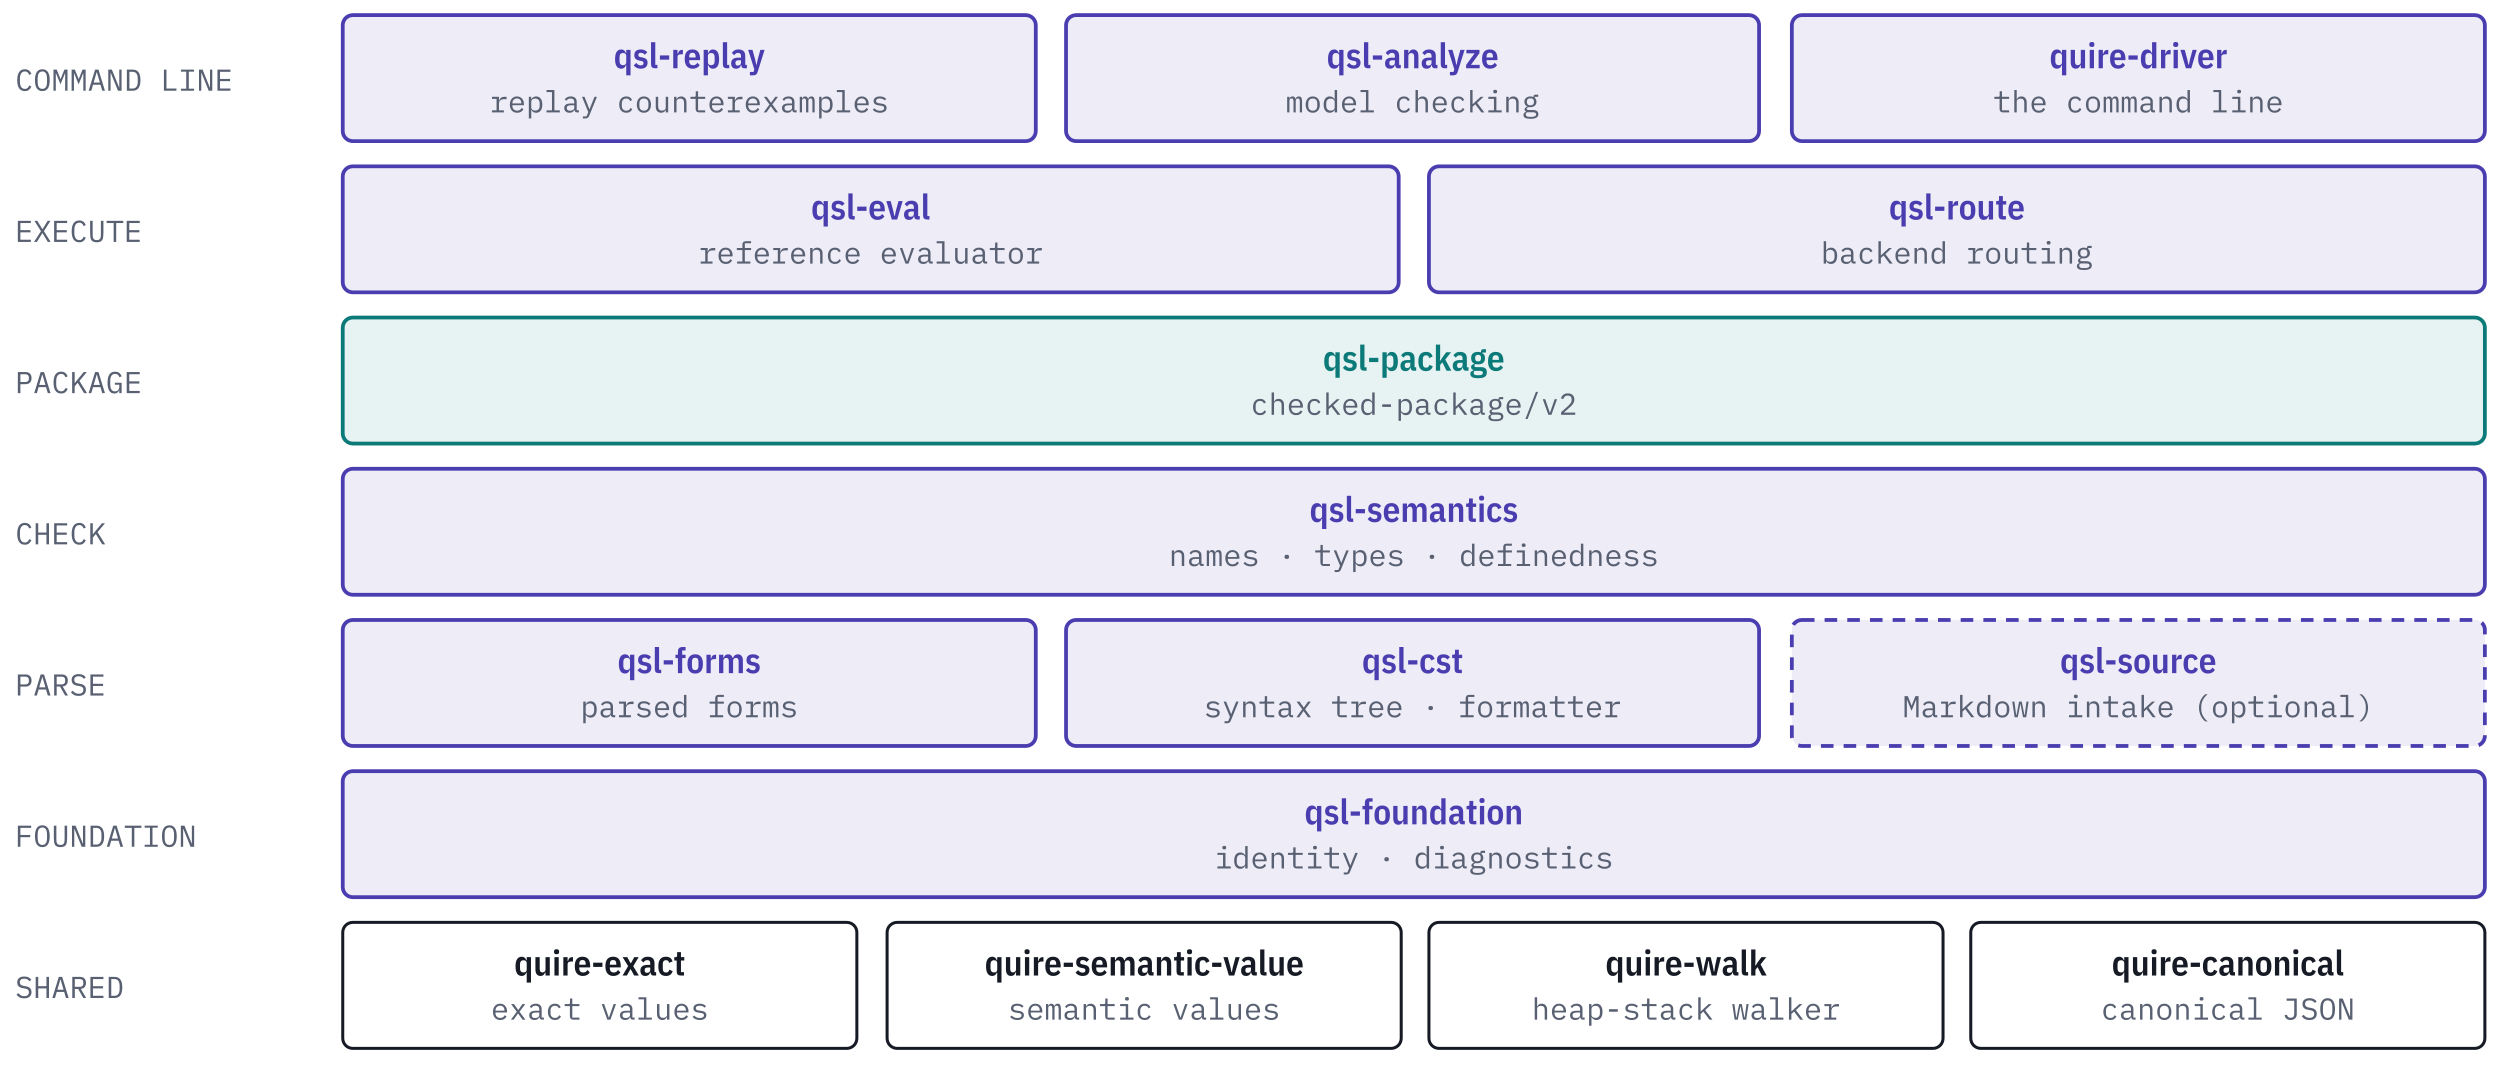
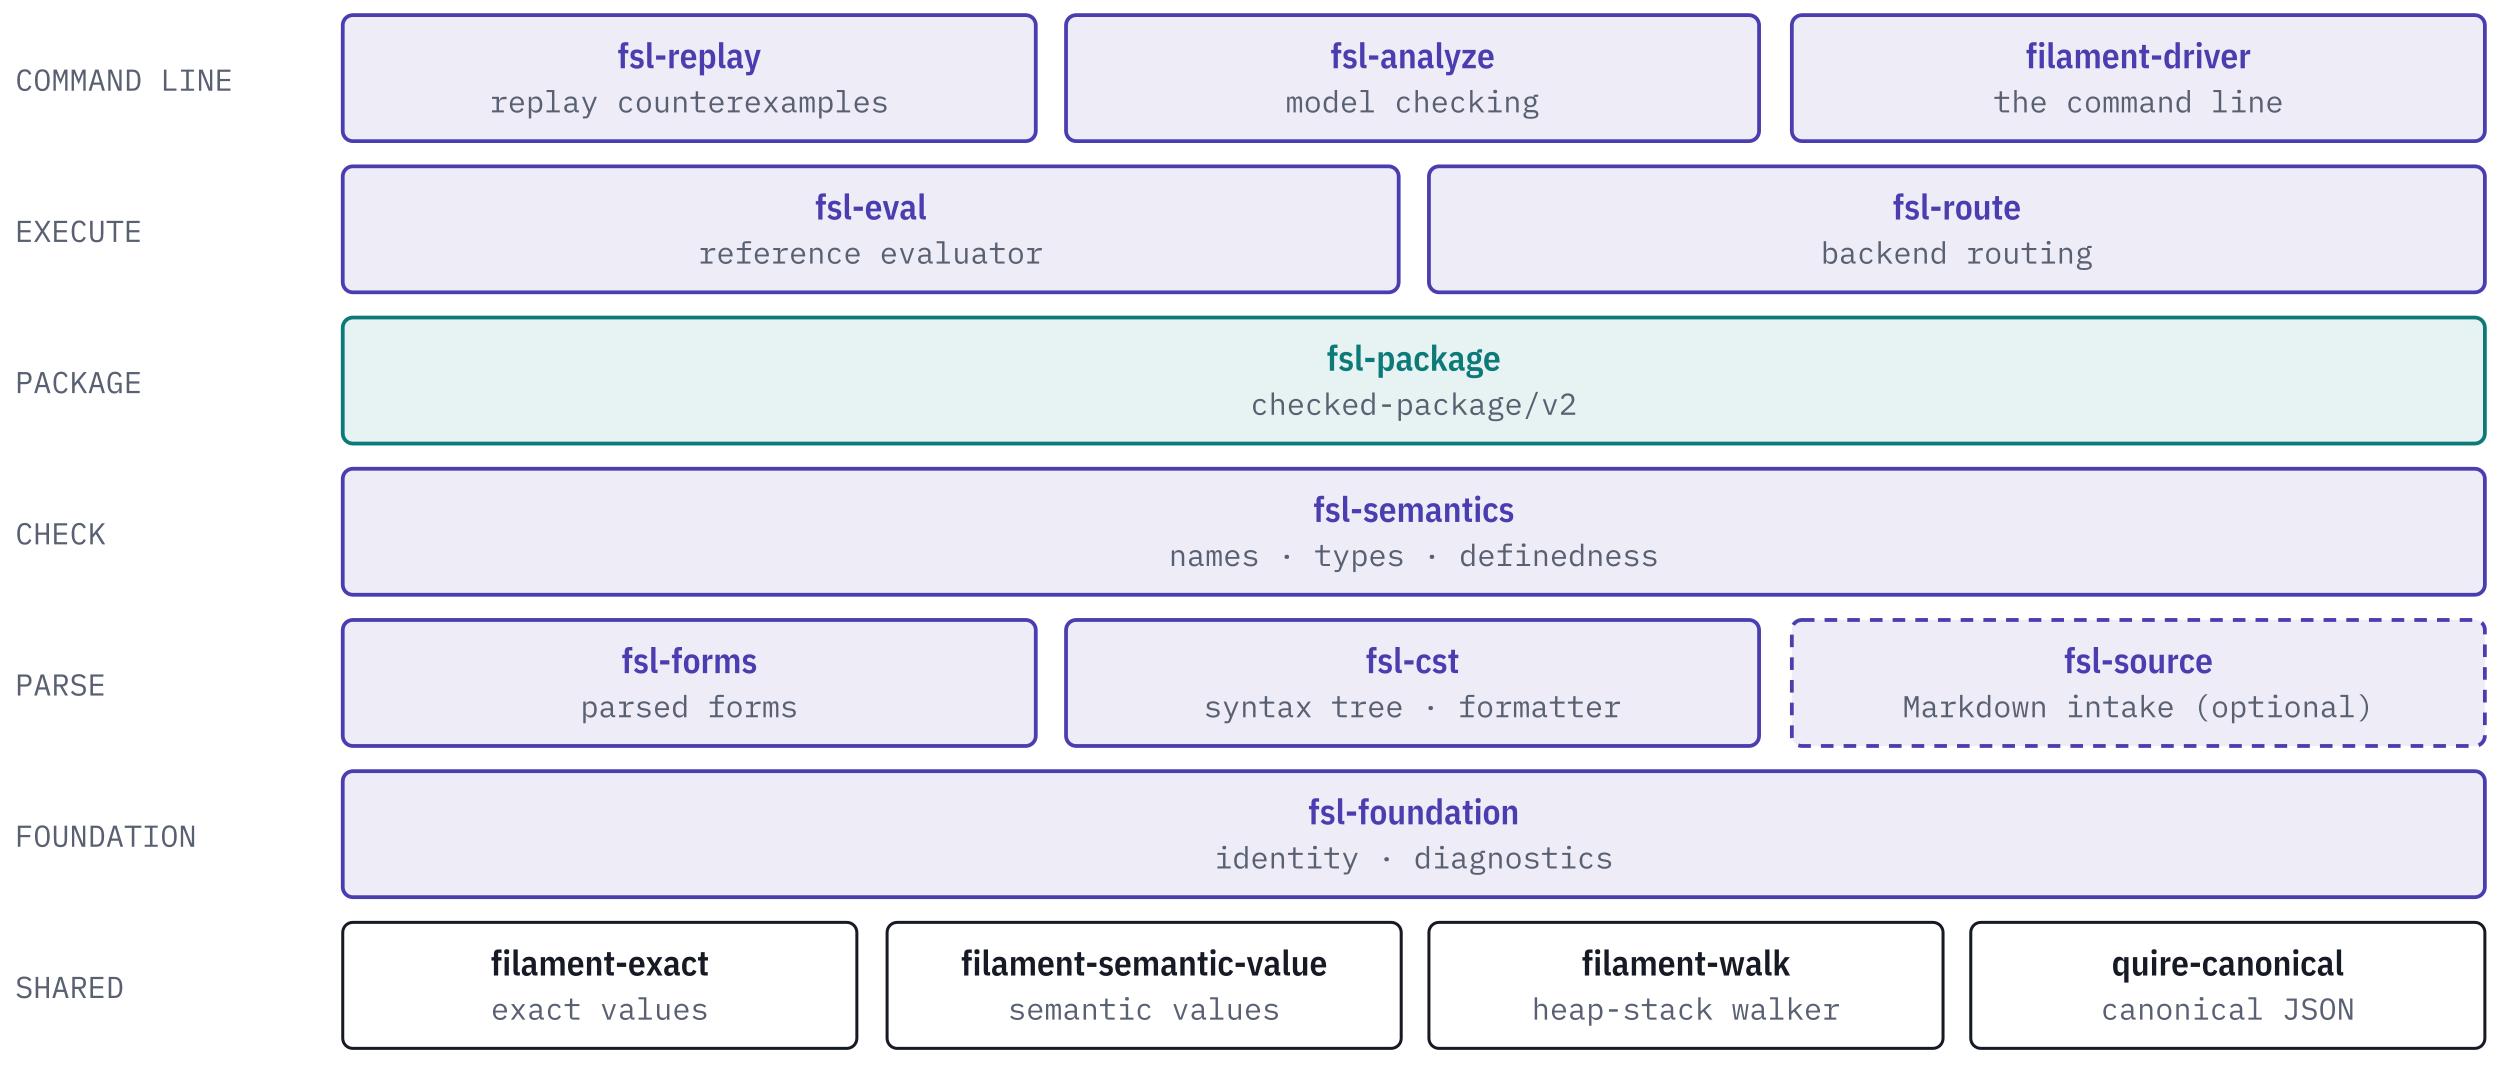
- <svg xmlns="http://www.w3.org/2000/svg" width="992" height="432" viewBox="-6 -6 992 432" role="img" aria-label="The QSL workspace in layers, bottom to top: the shared no_std libraries quire-exact, quire-semantic-value, quire-walk and quire-canonical; qsl-foundation; qsl-cst; qsl-forms; qsl-semantics; qsl-package; then qsl-eval and qsl-route; and at the top qsl-replay, qsl-analyze and the quire-driver command line.">
+ <svg xmlns="http://www.w3.org/2000/svg" width="992" height="432" viewBox="-6 -6 992 432" role="img" aria-label="The FSL workspace in layers, bottom to top: the shared no_std libraries filament-exact, filament-semantic-value, filament-walk and quire-canonical; fsl-foundation; fsl-cst; fsl-forms; fsl-semantics; fsl-package; then fsl-eval and fsl-route; and at the top fsl-replay, fsl-analyze and the filament-driver command line.">
  <defs>
    <path id="mono_A" d="M481 0 422 199H177L118 0H31L245 698H356L570 0ZM304 609H295L197 272H402Z" />
    <path id="mono_C" d="M323 -12Q195 -12 132 81Q70 174 70 349Q70 524 132 617Q195 710 323 710Q371 710 406 697Q441 684 466 662Q491 640 508 612Q525 585 538 557L466 524Q457 547 445 568Q433 588 416 604Q400 619 378 628Q355 637 323 637Q240 637 200 574Q159 511 159 406V292Q159 187 200 124Q240 61 323 61Q355 61 378 70Q400 79 416 94Q433 110 445 130Q457 151 466 174L538 141Q525 112 508 85Q491 58 466 36Q441 14 406 1Q371 -12 323 -12Z" />
    <path id="mono_D" d="M95 698H290Q418 698 481 610Q544 522 544 349Q544 176 481 88Q418 0 290 0H95ZM286 73Q370 73 412 131Q455 189 455 295V403Q455 509 412 567Q370 625 286 625H179V73Z" />
    <path id="mono_E" d="M90 0V698H520V625H174V390H508V317H174V73H520V0Z" />
    <path id="mono_F" d="M90 0V698H530V625H174V390H500V317H174V0Z" />
    <path id="mono_G" d="M444 93H439Q430 73 418 54Q406 35 388 20Q369 6 343 -3Q317 -12 281 -12Q167 -12 112 80Q56 172 56 344Q56 524 117 617Q178 710 305 710Q354 710 390 697Q426 684 452 662Q477 640 494 612Q511 585 522 557L450 524Q441 547 430 568Q418 588 402 604Q385 619 362 628Q339 637 308 637Q224 637 184 574Q145 511 145 406V298Q145 245 153 202Q161 158 180 126Q198 94 228 76Q257 59 300 59Q368 59 406 100Q444 141 444 206V278H297V345H522V0H444Z" />
    <path id="mono_H" d="M436 317H164V0H80V698H164V390H436V698H520V0H436Z" />
    <path id="mono_I" d="M84 0V67H258V631H84V698H516V631H342V67H516V0Z" />
    <path id="mono_J" d="M480 698V181Q480 137 465 101Q450 65 422 40Q395 15 357 2Q319 -12 274 -12Q194 -12 142 30Q90 71 74 146L154 163Q159 142 168 124Q176 105 190 92Q205 78 226 70Q247 62 276 62Q333 62 364 94Q396 127 396 196V625H144V698Z" />
    <path id="mono_K" d="M269 342 169 224V0H85V698H169V334H172L264 450L470 698H571L326 404L578 0H480Z" />
    <path id="mono_L" d="M120 0V698H204V73H535V0Z" />
    <path id="mono_M" d="M455 350V571H447L300 212L153 571H145V350V0H68V698H176L299 390H305L428 698H532V0H455Z" />
    <path id="mono_N" d="M163 588H156V0H80V698H199L437 110H444V698H520V0H401Z" />
    <path id="mono_O" d="M300 -12Q236 -12 190 12Q144 37 114 83Q84 129 70 196Q56 263 56 349Q56 434 70 502Q84 569 114 615Q144 661 190 686Q236 710 300 710Q364 710 410 686Q456 661 486 615Q516 569 530 502Q544 434 544 349Q544 263 530 196Q516 129 486 83Q456 37 410 12Q364 -12 300 -12ZM300 61Q342 61 371 78Q400 94 419 124Q438 154 446 196Q455 239 455 292V406Q455 458 446 501Q438 544 419 574Q400 604 371 620Q342 637 300 637Q258 637 229 620Q200 604 181 574Q162 544 154 501Q145 458 145 406V292Q145 239 154 196Q162 154 181 124Q200 94 229 78Q258 61 300 61Z" />
    <path id="mono_P" d="M90 0V698H344Q441 698 492 645Q543 592 543 497Q543 402 492 349Q441 296 344 296H174V0ZM174 369H342Q395 369 424 396Q454 422 454 471V523Q454 572 424 598Q395 625 342 625H174Z" />
    <path id="mono_R" d="M174 0H90V698H344Q441 698 492 645Q543 592 543 497Q543 412 499 361Q455 310 371 302L549 0H455L285 298H174ZM342 369Q395 369 424 396Q454 422 454 471V523Q454 572 424 598Q395 625 342 625H174V369Z" />
    <path id="mono_S" d="M298 -12Q204 -12 144 22Q84 57 45 111L106 161Q147 110 192 85Q238 60 301 60Q377 60 417 95Q457 130 457 193Q457 244 428 272Q399 301 327 313L249 326Q198 335 164 353Q129 371 108 396Q87 422 78 452Q69 483 69 516Q69 612 132 661Q195 710 302 710Q386 710 444 682Q501 654 536 603L477 552Q448 590 407 614Q366 638 301 638Q230 638 192 608Q154 578 154 518Q154 471 182 442Q211 412 285 399L360 386Q411 377 446 359Q481 341 502 316Q524 291 533 260Q542 229 542 195Q542 98 478 43Q415 -12 298 -12Z" />
    <path id="mono_T" d="M342 625V0H258V625H25V698H575V625Z" />
    <path id="mono_U" d="M164 698V279Q164 228 167 188Q170 148 183 120Q196 91 224 76Q251 61 300 61Q349 61 376 76Q404 91 417 120Q430 148 433 188Q436 228 436 279V698H520V299Q520 221 512 163Q505 105 482 66Q458 27 414 8Q371 -12 300 -12Q229 -12 186 8Q142 27 118 66Q95 105 88 163Q80 221 80 299V698Z" />
    <path id="mono_X" d="M575 0H480L397 139L305 291H301L206 139L118 0H26L254 356L39 698H134L215 563L302 422H306L392 563L476 698H568L352 357Z" />
    <path id="mono_a" d="M495 0Q448 0 428 24Q408 48 403 84H398Q381 39 344 14Q306 -12 243 -12Q162 -12 114 30Q66 72 66 145Q66 217 118 256Q171 295 288 295H398V346Q398 403 366 432Q334 460 275 460Q223 460 190 440Q157 419 137 384L83 424Q93 444 110 463Q127 482 152 496Q177 511 209 520Q241 528 280 528Q371 528 424 482Q478 436 478 354V70H550V0ZM257 55Q288 55 314 62Q339 70 358 82Q377 95 388 112Q398 130 398 150V235H288Q216 235 183 215Q150 195 150 157V136Q150 96 178 76Q207 55 257 55Z" />
    <path id="mono_b" d="M95 740H175V432H179Q229 528 338 528Q433 528 486 457Q540 386 540 258Q540 130 486 59Q433 -12 338 -12Q229 -12 179 84H175V0H95ZM307 59Q377 59 416 102Q454 144 454 214V302Q454 372 416 414Q377 457 307 457Q280 457 256 450Q232 443 214 430Q196 416 186 396Q175 377 175 351V165Q175 139 186 120Q196 100 214 86Q232 73 256 66Q280 59 307 59Z" />
    <path id="mono_c" d="M318 -12Q262 -12 218 8Q175 27 145 62Q115 97 100 147Q84 197 84 258Q84 319 100 369Q116 419 146 454Q176 490 219 509Q262 528 317 528Q392 528 439 495Q486 462 508 409L444 375Q430 415 398 437Q365 459 317 459Q282 459 254 448Q227 436 208 415Q189 394 180 365Q170 336 170 302V214Q170 180 180 151Q189 122 208 101Q227 80 255 68Q283 57 319 57Q371 57 405 81Q439 105 459 147L516 108Q493 56 444 22Q396 -12 318 -12Z" />
    <path id="mono_d" d="M425 84H421Q371 -12 262 -12Q167 -12 114 59Q60 130 60 258Q60 386 114 457Q167 528 262 528Q371 528 421 432H425V740H505V0H425ZM293 59Q320 59 344 66Q368 73 386 86Q404 100 414 120Q425 139 425 165V351Q425 377 414 396Q404 416 386 430Q368 443 344 450Q320 457 293 457Q223 457 184 414Q146 372 146 302V214Q146 144 184 102Q223 59 293 59Z" />
    <path id="mono_e" d="M309 -12Q253 -12 208 7Q164 26 132 62Q101 97 84 146Q67 196 67 257Q67 319 84 369Q102 419 133 454Q164 490 208 509Q251 528 304 528Q356 528 398 509Q441 490 471 456Q501 423 517 377Q533 331 533 276V238H151V214Q151 180 162 151Q173 122 194 101Q214 80 244 68Q273 57 309 57Q361 57 399 81Q437 105 457 147L516 107Q493 55 440 22Q386 -12 309 -12ZM304 462Q271 462 243 450Q215 438 194 417Q174 396 162 368Q151 339 151 305V298H447V309Q447 343 436 371Q426 399 408 420Q389 440 362 451Q336 462 304 462Z" />
    <path id="mono_f" d="M83 68H257V448H73V516H257V622Q257 674 284 707Q312 740 371 740H544V672H337V516H544V448H337V68H521V0H83Z" />
    <path id="mono_g" d="M561 -59Q561 -137 496 -174Q431 -212 301 -212Q176 -212 122 -179Q67 -146 67 -84Q67 -42 89 -19Q111 4 151 15V27Q129 38 117 55Q105 72 105 98Q105 138 132 158Q158 178 198 188V192Q150 213 124 254Q97 295 97 350Q97 389 111 422Q125 455 152 478Q178 502 215 515Q252 528 297 528Q355 528 399 507V516Q399 546 413 566Q427 586 461 586H556V516H440V481Q468 457 483 424Q498 391 498 350Q498 311 484 278Q469 245 443 222Q417 198 380 185Q342 172 297 172Q284 172 272 173Q260 174 248 176Q236 174 223 170Q210 165 199 158Q188 150 181 140Q174 130 174 117Q174 94 197 86Q220 79 257 79H371Q471 79 516 42Q561 4 561 -59ZM486 -63Q486 -32 461 -14Q436 5 374 5H195Q143 -16 143 -65Q143 -99 170 -124Q197 -148 260 -148H338Q408 -148 447 -126Q486 -105 486 -63ZM297 234Q357 234 386 262Q414 290 414 336V365Q414 411 386 438Q357 466 297 466Q237 466 209 438Q181 411 181 365V336Q181 290 209 262Q237 234 297 234Z" />
    <path id="mono_h" d="M98 740H178V432H182Q190 451 202 468Q214 486 232 499Q249 512 273 520Q297 528 329 528Q410 528 459 476Q508 425 508 331V0H428V317Q428 388 397 422Q366 457 306 457Q282 457 259 451Q236 445 218 433Q200 421 189 402Q178 383 178 358V0H98Z" />
    <path id="mono_hyphen" d="M155 262V346H445V262Z" />
    <path id="mono_i" d="M332 630Q297 630 283 644Q269 659 269 681V697Q269 719 283 734Q297 748 332 748Q367 748 381 734Q395 719 395 697V681Q395 659 381 644Q367 630 332 630ZM106 68H292V448H106V516H372V68H546V0H106Z" />
    <path id="mono_k" d="M105 740H185V273H189L279 358L451 516H549L335 314L574 0H475L274 268L185 187V0H105Z" />
    <path id="mono_l" d="M80 68H260V672H80V740H340V68H520V0H80Z" />
    <path id="mono_m" d="M54 0V516H128V456H132Q144 486 166 507Q188 528 231 528Q276 528 298 506Q320 483 325 447H328Q342 482 368 505Q394 528 440 528Q503 528 524 484Q546 440 546 358V0H472V345Q472 411 458 436Q445 462 409 462Q377 462 357 442Q337 421 337 379V0H263V345Q263 411 250 436Q236 462 201 462Q169 462 148 442Q128 421 128 379V0Z" />
    <path id="mono_n" d="M98 0V516H178V432H182Q190 451 202 468Q214 486 232 499Q249 512 273 520Q297 528 329 528Q410 528 459 476Q508 425 508 331V0H428V317Q428 388 397 422Q366 457 306 457Q282 457 259 451Q236 445 218 433Q200 421 189 402Q178 383 178 358V0Z" />
    <path id="mono_o" d="M300 -12Q246 -12 202 7Q159 26 128 62Q98 97 82 146Q66 196 66 258Q66 319 82 369Q98 419 128 454Q159 490 202 509Q246 528 300 528Q354 528 398 509Q441 490 472 454Q502 419 518 369Q534 319 534 258Q534 196 518 146Q502 97 472 62Q441 26 398 7Q354 -12 300 -12ZM300 57Q367 57 408 97Q449 137 449 221V295Q449 379 408 419Q367 459 300 459Q233 459 192 419Q151 379 151 295V221Q151 137 192 97Q233 57 300 57Z" />
    <path id="mono_p" d="M95 516H175V432H179Q229 528 338 528Q433 528 486 457Q540 386 540 258Q540 130 486 59Q433 -12 338 -12Q229 -12 179 84H175V-200H95ZM307 59Q377 59 416 102Q454 144 454 214V302Q454 372 416 414Q377 457 307 457Q280 457 256 450Q232 443 214 430Q196 416 186 396Q175 377 175 351V165Q175 139 186 120Q196 100 214 86Q232 73 256 66Q280 59 307 59Z" />
    <path id="mono_parenleft" d="M205 311Q205 384 222 452Q238 519 266 577Q295 635 333 682Q371 728 413 760H494Q450 727 412 684Q373 640 344 588Q314 537 297 478Q280 418 280 354V268Q280 204 297 144Q314 85 344 34Q373 -18 412 -62Q450 -105 494 -138H413Q371 -107 333 -60Q295 -13 266 45Q238 103 222 170Q205 238 205 311Z" />
    <path id="mono_parenright" d="M395 311Q395 238 378 170Q362 103 334 45Q305 -13 267 -60Q229 -107 187 -138H106Q149 -105 188 -62Q227 -18 256 34Q286 85 303 144Q320 204 320 268V354Q320 418 303 478Q286 537 256 588Q227 640 188 684Q149 727 106 760H187Q229 728 267 682Q305 635 334 577Q362 519 378 452Q395 384 395 311Z" />
    <path id="mono_periodcentered" d="M300 235Q259 235 242 252Q226 269 226 295V313Q226 339 242 356Q259 373 300 373Q341 373 358 356Q374 339 374 313V295Q374 269 358 252Q341 235 300 235Z" />
    <path id="mono_r" d="M77 68H228V448H77V516H308V386H313Q329 447 374 482Q418 516 487 516H559V436H462Q393 436 350 396Q308 356 308 291V68H469V0H77Z" />
    <path id="mono_s" d="M306 -12Q225 -12 166 16Q108 43 67 89L121 136Q158 97 202 76Q246 55 308 55Q368 55 406 76Q445 98 445 144Q445 164 438 178Q430 191 417 199Q404 207 388 212Q372 216 354 219L273 231Q246 235 214 242Q183 249 157 264Q131 280 114 306Q96 332 96 374Q96 413 112 442Q127 470 155 490Q183 509 221 518Q259 528 304 528Q374 528 426 506Q477 484 514 445L462 396Q453 407 440 418Q426 430 406 440Q387 449 361 455Q335 461 301 461Q240 461 208 440Q175 419 175 379Q175 359 182 346Q190 332 203 324Q216 316 232 312Q249 307 266 304L347 292Q375 288 406 281Q437 274 463 258Q489 243 506 217Q524 191 524 149Q524 72 464 30Q405 -12 306 -12Z" />
    <path id="mono_slash" d="M90 -138 438 760H510L162 -138Z" />
    <path id="mono_t" d="M325 0Q266 0 238 33Q211 66 211 118V448H39V516H167Q193 516 204 526Q214 537 214 563V698H291V516H526V448H291V68H526V0Z" />
    <path id="mono_two" d="M537 0H71V86L304 296Q355 342 388 390Q421 439 421 493V505Q421 568 388 602Q355 637 290 637Q226 637 192 604Q157 572 140 518L65 546Q75 577 92 606Q110 636 137 659Q164 682 202 696Q241 710 292 710Q344 710 384 695Q425 680 452 653Q480 626 494 589Q509 552 509 508Q509 468 498 433Q486 398 466 366Q445 334 416 304Q388 273 353 243L158 73H537Z" />
    <path id="mono_u" d="M422 84H418Q410 65 398 48Q386 30 368 17Q351 4 327 -4Q303 -12 271 -12Q190 -12 141 40Q92 91 92 185V516H172V199Q172 128 203 94Q234 59 294 59Q318 59 341 65Q364 71 382 83Q400 95 411 114Q422 132 422 158V516H502V0H422Z" />
    <path id="mono_v" d="M249 0 64 516H145L219 300L299 67H303L383 300L457 516H536L351 0Z" />
    <path id="mono_w" d="M30 516H101L160 70H169L257 516H345L433 70H442L501 516H570L491 0H387L305 432H297L213 0H109Z" />
    <path id="mono_x" d="M61 0 253 262 66 516H162L240 407L302 321H306L366 407L443 516H535L346 263L540 0H444L357 121L298 203H294L237 121L153 0Z" />
    <path id="mono_y" d="M467 516H547L291 -113Q282 -135 271 -152Q260 -168 245 -178Q230 -189 209 -194Q188 -200 159 -200H83V-132H203L261 10L53 516H135L222 300L299 104H303L380 300Z" />
    <path id="title_a" d="M406 0Q325 0 321 89H309Q299 41 264 14Q229 -12 177 -12Q105 -12 69 28Q33 68 33 140Q33 222 84 262Q135 302 231 302H312V347Q312 393 292 415Q273 437 228 437Q191 437 166 420Q141 402 122 370L51 434Q80 479 124 506Q169 534 238 534Q433 534 433 350V97H479V0ZM223 77Q260 77 286 98Q312 120 312 158V227H239Q155 227 155 162V140Q155 107 173 92Q191 77 223 77Z" />
    <path id="title_c" d="M251 -12Q145 -12 90 54Q34 120 34 261Q34 402 90 468Q145 534 251 534Q328 534 374 499Q419 464 439 403L340 359Q332 397 312 416Q291 436 251 436Q161 436 161 328V194Q161 86 251 86Q293 86 315 106Q337 126 348 168L442 123Q396 -12 251 -12Z" />
    <path id="title_d" d="M357 86H343Q332 42 298 15Q265 -12 220 -12Q128 -12 84 58Q40 127 40 261Q40 395 84 464Q128 534 220 534Q265 534 298 507Q332 480 343 436H357V740H478V0H357ZM266 88Q307 88 332 108Q357 129 357 166V356Q357 393 332 414Q307 434 266 434Q219 434 193 405Q167 376 167 323V199Q167 146 193 117Q219 88 266 88Z" />
    <path id="title_e" d="M263 -12Q212 -12 170 4Q127 21 97 54Q67 88 50 140Q34 191 34 261Q34 402 90 468Q147 534 252 534Q357 534 414 468Q470 402 470 261V232H161V198Q161 146 190 116Q219 86 270 86Q313 86 342 104Q372 123 393 158L459 89Q430 43 381 16Q332 -12 263 -12ZM252 441Q161 441 161 333V307H343V333Q343 441 252 441Z" />
    <path id="title_f" d="M91 425H22V522H91V603Q91 674 122 707Q154 740 220 740H308V643H212V522H308V425H212V0H91Z" />
    <path id="title_g" d="M493 -46Q493 -87 480 -118Q468 -149 439 -170Q410 -191 362 -202Q314 -212 244 -212Q182 -212 140 -204Q98 -195 72 -179Q46 -163 35 -140Q24 -117 24 -88Q24 -48 46 -25Q68 -2 109 4V23Q77 31 62 53Q46 75 46 107Q46 139 68 160Q90 182 132 190V203Q47 245 47 357Q47 442 95 488Q143 534 244 534Q289 534 326 520V539Q326 610 394 610H467V516H366V496Q403 478 422 442Q441 407 441 357Q441 272 394 226Q346 181 244 181Q203 181 168 189Q154 183 147 170Q140 157 140 141Q140 121 153 111Q166 101 196 101H329Q418 101 456 63Q493 25 493 -46ZM380 -60Q380 -33 362 -19Q344 -5 302 -5H141Q119 -24 119 -61Q119 -93 140 -110Q162 -127 216 -127H275Q332 -127 356 -110Q380 -94 380 -60ZM244 264Q327 264 327 346V369Q327 451 244 451Q161 451 161 369V346Q161 264 244 264Z" />
    <path id="title_hyphen" d="M50 245V365H312V245Z" />
    <path id="title_i" d="M126 604Q88 604 71 620Q54 637 54 665V685Q54 713 71 730Q88 746 126 746Q164 746 181 730Q198 713 198 685V665Q198 637 181 620Q164 604 126 604ZM66 522H187V0H66Z" />
    <path id="title_k" d="M66 740H187V395L179 287H193L254 383L358 522H495L332 317L504 0H368L248 239L187 163V0H66Z" />
    <path id="title_l" d="M184 0Q121 0 94 28Q66 56 66 116V740H187V97H247V0Z" />
    <path id="title_m" d="M66 0V522H187V435H201Q232 534 324 534Q422 534 451 431H463Q480 484 516 509Q551 534 602 534Q668 534 705 486Q742 439 742 351V0H621V330Q621 432 548 432Q513 432 488 410Q464 389 464 350V0H343V330Q343 384 325 408Q307 432 271 432Q236 432 212 410Q187 389 187 350V0Z" />
    <path id="title_n" d="M66 0V522H187V435H201Q232 534 326 534Q396 534 434 486Q472 439 472 351V0H351V330Q351 432 275 432Q238 432 212 410Q187 389 187 350V0Z" />
    <path id="title_o" d="M253 -12Q149 -12 92 54Q34 120 34 261Q34 402 92 468Q149 534 253 534Q357 534 414 468Q472 402 472 261Q472 120 414 54Q357 -12 253 -12ZM253 86Q345 86 345 194V328Q345 436 253 436Q161 436 161 328V194Q161 86 253 86Z" />
    <path id="title_p" d="M66 522H187V436H201Q212 480 246 507Q279 534 324 534Q416 534 460 464Q504 395 504 261Q504 127 460 58Q416 -12 324 -12Q279 -12 246 15Q212 42 201 86H187V-200H66ZM278 88Q325 88 351 117Q377 146 377 199V323Q377 376 351 405Q325 434 278 434Q237 434 212 414Q187 393 187 356V166Q187 129 212 108Q237 88 278 88Z" />
    <path id="title_q" d="M357 86H343Q332 42 298 15Q265 -12 220 -12Q128 -12 84 58Q40 127 40 261Q40 395 84 464Q128 534 220 534Q265 534 298 507Q332 480 343 436H357V522H478V-200H357ZM266 88Q307 88 332 108Q357 129 357 166V356Q357 393 332 414Q307 434 266 434Q219 434 193 405Q167 376 167 323V199Q167 146 193 117Q219 88 266 88Z" />
    <path id="title_r" d="M66 0V522H187V415H201Q210 467 238 494Q267 522 313 522H339V398H299Q242 398 214 380Q187 362 187 317V0Z" />
    <path id="title_s" d="M224 -12Q159 -12 110 12Q61 35 24 82L98 154Q123 119 154 101Q185 83 226 83Q302 83 302 147Q302 172 290 186Q277 201 247 206L198 215Q116 230 79 266Q42 302 42 371Q42 453 90 494Q138 534 226 534Q287 534 332 514Q376 494 409 455L338 384Q318 409 290 424Q261 439 226 439Q156 439 156 376Q156 350 170 336Q184 323 214 318L264 309Q346 294 382 258Q417 223 417 159Q417 78 367 33Q317 -12 224 -12Z" />
    <path id="title_t" d="M210 0Q147 0 119 28Q91 56 91 117V425H22V522H58Q84 522 94 534Q103 546 103 572V664H212V522H306V425H212V97H298V0Z" />
    <path id="title_u" d="M346 88H332Q302 -12 205 -12Q135 -12 98 36Q60 83 60 172V522H181V192Q181 89 257 89Q294 89 320 111Q346 133 346 172V522H467V0H346Z" />
    <path id="title_v" d="M162 0 8 522H130L205 244L234 103H248L277 244L352 522H469L315 0Z" />
    <path id="title_w" d="M16 522H135L186 278L211 110H223L253 278L311 522H433L492 278L522 110H534L559 278L612 522H724L597 0H461L400 254L377 409H364L340 254L279 0H143Z" />
    <path id="title_x" d="M15 0 173 267 17 522H149L242 354H255L348 522H472L318 264L478 0H345L249 176H236L138 0Z" />
    <path id="title_y" d="M353 522H474L275 -109Q258 -162 227 -181Q196 -200 140 -200H58V-103H161L182 -29L8 522H131L209 240L237 103H249L277 241Z" />
    <path id="title_z" d="M34 0V95L275 425H42V522H412V428L170 97H418V0Z" />
  </defs>
  <g fill="#586072" transform="translate(0,30) scale(0.012,-0.012)">
    <use href="#mono_C" x="0" />
    <use href="#mono_O" x="600" />
    <use href="#mono_M" x="1200" />
    <use href="#mono_M" x="1800" />
    <use href="#mono_A" x="2400" />
    <use href="#mono_N" x="3000" />
    <use href="#mono_D" x="3600" />
    <use href="#mono_L" x="4800" />
    <use href="#mono_I" x="5400" />
    <use href="#mono_N" x="6000" />
    <use href="#mono_E" x="6600" />
  </g>
  <rect x="130" y="0" width="275" height="50" rx="4" stroke="#4a3db0" stroke-width="1.5" fill="#4a3db0" fill-opacity="0.1" />
-   <g fill="#4a3db0" transform="translate(237.5,21.1) scale(0.014,-0.014)">
-     <use href="#title_q" x="0" />
-     <use href="#title_s" x="544" />
-     <use href="#title_l" x="993" />
-     <use href="#title_hyphen" x="1261" />
-     <use href="#title_r" x="1623" />
-     <use href="#title_e" x="1980" />
-     <use href="#title_p" x="2485" />
-     <use href="#title_l" x="3029" />
-     <use href="#title_a" x="3297" />
-     <use href="#title_y" x="3804" />
+   <g fill="#4a3db0" transform="translate(239,21.1) scale(0.014,-0.014)">
+     <use href="#title_f" x="0" />
+     <use href="#title_s" x="328" />
+     <use href="#title_l" x="777" />
+     <use href="#title_hyphen" x="1045" />
+     <use href="#title_r" x="1407" />
+     <use href="#title_e" x="1764" />
+     <use href="#title_p" x="2269" />
+     <use href="#title_l" x="2813" />
+     <use href="#title_a" x="3081" />
+     <use href="#title_y" x="3588" />
  </g>
  <g fill="#586072" transform="translate(188.3,38.6) scale(0.012,-0.012)">
    <use href="#mono_r" x="0" />
    <use href="#mono_e" x="600" />
    <use href="#mono_p" x="1200" />
    <use href="#mono_l" x="1800" />
    <use href="#mono_a" x="2400" />
    <use href="#mono_y" x="3000" />
    <use href="#mono_c" x="4200" />
    <use href="#mono_o" x="4800" />
    <use href="#mono_u" x="5400" />
    <use href="#mono_n" x="6000" />
    <use href="#mono_t" x="6600" />
    <use href="#mono_e" x="7200" />
    <use href="#mono_r" x="7800" />
    <use href="#mono_e" x="8400" />
    <use href="#mono_x" x="9000" />
    <use href="#mono_a" x="9600" />
    <use href="#mono_m" x="10200" />
    <use href="#mono_p" x="10800" />
    <use href="#mono_l" x="11400" />
    <use href="#mono_e" x="12000" />
    <use href="#mono_s" x="12600" />
  </g>
  <rect x="417" y="0" width="275" height="50" rx="4" stroke="#4a3db0" stroke-width="1.5" fill="#4a3db0" fill-opacity="0.1" />
-   <g fill="#4a3db0" transform="translate(520.4,21.1) scale(0.014,-0.014)">
-     <use href="#title_q" x="0" />
-     <use href="#title_s" x="544" />
-     <use href="#title_l" x="993" />
-     <use href="#title_hyphen" x="1261" />
-     <use href="#title_a" x="1623" />
-     <use href="#title_n" x="2130" />
-     <use href="#title_a" x="2662" />
-     <use href="#title_l" x="3169" />
-     <use href="#title_y" x="3437" />
-     <use href="#title_z" x="3920" />
-     <use href="#title_e" x="4372" />
+   <g fill="#4a3db0" transform="translate(521.9,21.1) scale(0.014,-0.014)">
+     <use href="#title_f" x="0" />
+     <use href="#title_s" x="328" />
+     <use href="#title_l" x="777" />
+     <use href="#title_hyphen" x="1045" />
+     <use href="#title_a" x="1407" />
+     <use href="#title_n" x="1914" />
+     <use href="#title_a" x="2446" />
+     <use href="#title_l" x="2953" />
+     <use href="#title_y" x="3221" />
+     <use href="#title_z" x="3704" />
+     <use href="#title_e" x="4156" />
  </g>
  <g fill="#586072" transform="translate(504.1,38.6) scale(0.012,-0.012)">
    <use href="#mono_m" x="0" />
    <use href="#mono_o" x="600" />
    <use href="#mono_d" x="1200" />
    <use href="#mono_e" x="1800" />
    <use href="#mono_l" x="2400" />
    <use href="#mono_c" x="3600" />
    <use href="#mono_h" x="4200" />
    <use href="#mono_e" x="4800" />
    <use href="#mono_c" x="5400" />
    <use href="#mono_k" x="6000" />
    <use href="#mono_i" x="6600" />
    <use href="#mono_n" x="7200" />
    <use href="#mono_g" x="7800" />
  </g>
  <rect x="705" y="0" width="275" height="50" rx="4" stroke="#4a3db0" stroke-width="1.5" fill="#4a3db0" fill-opacity="0.1" />
-   <g fill="#4a3db0" transform="translate(807.2,21.1) scale(0.014,-0.014)">
-     <use href="#title_q" x="0" />
-     <use href="#title_u" x="544" />
-     <use href="#title_i" x="1077" />
-     <use href="#title_r" x="1329" />
-     <use href="#title_e" x="1686" />
-     <use href="#title_hyphen" x="2191" />
-     <use href="#title_d" x="2553" />
-     <use href="#title_r" x="3097" />
-     <use href="#title_i" x="3454" />
-     <use href="#title_v" x="3706" />
-     <use href="#title_e" x="4182" />
-     <use href="#title_r" x="4687" />
+   <g fill="#4a3db0" transform="translate(797.8,21.1) scale(0.014,-0.014)">
+     <use href="#title_f" x="0" />
+     <use href="#title_i" x="328" />
+     <use href="#title_l" x="580" />
+     <use href="#title_a" x="848" />
+     <use href="#title_m" x="1355" />
+     <use href="#title_e" x="2157" />
+     <use href="#title_n" x="2662" />
+     <use href="#title_t" x="3194" />
+     <use href="#title_hyphen" x="3528" />
+     <use href="#title_d" x="3890" />
+     <use href="#title_r" x="4434" />
+     <use href="#title_i" x="4791" />
+     <use href="#title_v" x="5043" />
+     <use href="#title_e" x="5519" />
+     <use href="#title_r" x="6024" />
  </g>
  <g fill="#586072" transform="translate(784.9,38.6) scale(0.012,-0.012)">
    <use href="#mono_t" x="0" />
    <use href="#mono_h" x="600" />
    <use href="#mono_e" x="1200" />
    <use href="#mono_c" x="2400" />
    <use href="#mono_o" x="3000" />
    <use href="#mono_m" x="3600" />
    <use href="#mono_m" x="4200" />
    <use href="#mono_a" x="4800" />
    <use href="#mono_n" x="5400" />
    <use href="#mono_d" x="6000" />
    <use href="#mono_l" x="7200" />
    <use href="#mono_i" x="7800" />
    <use href="#mono_n" x="8400" />
    <use href="#mono_e" x="9000" />
  </g>
  <g fill="#586072" transform="translate(0,90) scale(0.012,-0.012)">
    <use href="#mono_E" x="0" />
    <use href="#mono_X" x="600" />
    <use href="#mono_E" x="1200" />
    <use href="#mono_C" x="1800" />
    <use href="#mono_U" x="2400" />
    <use href="#mono_T" x="3000" />
    <use href="#mono_E" x="3600" />
  </g>
  <rect x="130" y="60" width="419" height="50" rx="4" stroke="#4a3db0" stroke-width="1.5" fill="#4a3db0" fill-opacity="0.1" />
-   <g fill="#4a3db0" transform="translate(315.8,81.1) scale(0.014,-0.014)">
-     <use href="#title_q" x="0" />
-     <use href="#title_s" x="544" />
-     <use href="#title_l" x="993" />
-     <use href="#title_hyphen" x="1261" />
-     <use href="#title_e" x="1623" />
-     <use href="#title_v" x="2128" />
-     <use href="#title_a" x="2604" />
-     <use href="#title_l" x="3111" />
+   <g fill="#4a3db0" transform="translate(317.4,81.1) scale(0.014,-0.014)">
+     <use href="#title_f" x="0" />
+     <use href="#title_s" x="328" />
+     <use href="#title_l" x="777" />
+     <use href="#title_hyphen" x="1045" />
+     <use href="#title_e" x="1407" />
+     <use href="#title_v" x="1912" />
+     <use href="#title_a" x="2388" />
+     <use href="#title_l" x="2895" />
  </g>
  <g fill="#586072" transform="translate(271.1,98.6) scale(0.012,-0.012)">
    <use href="#mono_r" x="0" />
    <use href="#mono_e" x="600" />
    <use href="#mono_f" x="1200" />
    <use href="#mono_e" x="1800" />
    <use href="#mono_r" x="2400" />
    <use href="#mono_e" x="3000" />
    <use href="#mono_n" x="3600" />
    <use href="#mono_c" x="4200" />
    <use href="#mono_e" x="4800" />
    <use href="#mono_e" x="6000" />
    <use href="#mono_v" x="6600" />
    <use href="#mono_a" x="7200" />
    <use href="#mono_l" x="7800" />
    <use href="#mono_u" x="8400" />
    <use href="#mono_a" x="9000" />
    <use href="#mono_t" x="9600" />
    <use href="#mono_o" x="10200" />
    <use href="#mono_r" x="10800" />
  </g>
  <rect x="561" y="60" width="419" height="50" rx="4" stroke="#4a3db0" stroke-width="1.5" fill="#4a3db0" fill-opacity="0.1" />
-   <g fill="#4a3db0" transform="translate(743.5,81.1) scale(0.014,-0.014)">
-     <use href="#title_q" x="0" />
-     <use href="#title_s" x="544" />
-     <use href="#title_l" x="993" />
-     <use href="#title_hyphen" x="1261" />
-     <use href="#title_r" x="1623" />
-     <use href="#title_o" x="1980" />
-     <use href="#title_u" x="2486" />
-     <use href="#title_t" x="3019" />
-     <use href="#title_e" x="3353" />
+   <g fill="#4a3db0" transform="translate(745,81.1) scale(0.014,-0.014)">
+     <use href="#title_f" x="0" />
+     <use href="#title_s" x="328" />
+     <use href="#title_l" x="777" />
+     <use href="#title_hyphen" x="1045" />
+     <use href="#title_r" x="1407" />
+     <use href="#title_o" x="1764" />
+     <use href="#title_u" x="2270" />
+     <use href="#title_t" x="2803" />
+     <use href="#title_e" x="3137" />
  </g>
  <g fill="#586072" transform="translate(716.5,98.6) scale(0.012,-0.012)">
    <use href="#mono_b" x="0" />
    <use href="#mono_a" x="600" />
    <use href="#mono_c" x="1200" />
    <use href="#mono_k" x="1800" />
    <use href="#mono_e" x="2400" />
    <use href="#mono_n" x="3000" />
    <use href="#mono_d" x="3600" />
    <use href="#mono_r" x="4800" />
    <use href="#mono_o" x="5400" />
    <use href="#mono_u" x="6000" />
    <use href="#mono_t" x="6600" />
    <use href="#mono_i" x="7200" />
    <use href="#mono_n" x="7800" />
    <use href="#mono_g" x="8400" />
  </g>
  <g fill="#586072" transform="translate(0,150) scale(0.012,-0.012)">
    <use href="#mono_P" x="0" />
    <use href="#mono_A" x="600" />
    <use href="#mono_C" x="1200" />
    <use href="#mono_K" x="1800" />
    <use href="#mono_A" x="2400" />
    <use href="#mono_G" x="3000" />
    <use href="#mono_E" x="3600" />
  </g>
  <rect x="130" y="120" width="850" height="50" rx="4" stroke="#0b7a78" stroke-width="1.5" fill="#0b7a78" fill-opacity="0.1" />
-   <g fill="#0b7a78" transform="translate(518.9,141.1) scale(0.014,-0.014)">
-     <use href="#title_q" x="0" />
-     <use href="#title_s" x="544" />
-     <use href="#title_l" x="993" />
-     <use href="#title_hyphen" x="1261" />
-     <use href="#title_p" x="1623" />
-     <use href="#title_a" x="2167" />
-     <use href="#title_c" x="2674" />
-     <use href="#title_k" x="3138" />
-     <use href="#title_a" x="3649" />
-     <use href="#title_g" x="4156" />
-     <use href="#title_e" x="4648" />
+   <g fill="#0b7a78" transform="translate(520.4,141.1) scale(0.014,-0.014)">
+     <use href="#title_f" x="0" />
+     <use href="#title_s" x="328" />
+     <use href="#title_l" x="777" />
+     <use href="#title_hyphen" x="1045" />
+     <use href="#title_p" x="1407" />
+     <use href="#title_a" x="1951" />
+     <use href="#title_c" x="2458" />
+     <use href="#title_k" x="2922" />
+     <use href="#title_a" x="3433" />
+     <use href="#title_g" x="3940" />
+     <use href="#title_e" x="4432" />
  </g>
  <g fill="#586072" transform="translate(490.2,158.6) scale(0.012,-0.012)">
    <use href="#mono_c" x="0" />
    <use href="#mono_h" x="600" />
    <use href="#mono_e" x="1200" />
    <use href="#mono_c" x="1800" />
    <use href="#mono_k" x="2400" />
    <use href="#mono_e" x="3000" />
    <use href="#mono_d" x="3600" />
    <use href="#mono_hyphen" x="4200" />
    <use href="#mono_p" x="4800" />
    <use href="#mono_a" x="5400" />
    <use href="#mono_c" x="6000" />
    <use href="#mono_k" x="6600" />
    <use href="#mono_a" x="7200" />
    <use href="#mono_g" x="7800" />
    <use href="#mono_e" x="8400" />
    <use href="#mono_slash" x="9000" />
    <use href="#mono_v" x="9600" />
    <use href="#mono_two" x="10200" />
  </g>
  <g fill="#586072" transform="translate(0,210) scale(0.012,-0.012)">
    <use href="#mono_C" x="0" />
    <use href="#mono_H" x="600" />
    <use href="#mono_E" x="1200" />
    <use href="#mono_C" x="1800" />
    <use href="#mono_K" x="2400" />
  </g>
  <rect x="130" y="180" width="850" height="50" rx="4" stroke="#4a3db0" stroke-width="1.5" fill="#4a3db0" fill-opacity="0.1" />
-   <g fill="#4a3db0" transform="translate(513.6,201.1) scale(0.014,-0.014)">
-     <use href="#title_q" x="0" />
-     <use href="#title_s" x="544" />
-     <use href="#title_l" x="993" />
-     <use href="#title_hyphen" x="1261" />
-     <use href="#title_s" x="1623" />
-     <use href="#title_e" x="2072" />
-     <use href="#title_m" x="2577" />
-     <use href="#title_a" x="3379" />
-     <use href="#title_n" x="3886" />
-     <use href="#title_t" x="4418" />
-     <use href="#title_i" x="4752" />
-     <use href="#title_c" x="5004" />
-     <use href="#title_s" x="5468" />
+   <g fill="#4a3db0" transform="translate(515.1,201.1) scale(0.014,-0.014)">
+     <use href="#title_f" x="0" />
+     <use href="#title_s" x="328" />
+     <use href="#title_l" x="777" />
+     <use href="#title_hyphen" x="1045" />
+     <use href="#title_s" x="1407" />
+     <use href="#title_e" x="1856" />
+     <use href="#title_m" x="2361" />
+     <use href="#title_a" x="3163" />
+     <use href="#title_n" x="3670" />
+     <use href="#title_t" x="4202" />
+     <use href="#title_i" x="4536" />
+     <use href="#title_c" x="4788" />
+     <use href="#title_s" x="5252" />
  </g>
  <g fill="#586072" transform="translate(457.8,218.6) scale(0.012,-0.012)">
    <use href="#mono_n" x="0" />
    <use href="#mono_a" x="600" />
    <use href="#mono_m" x="1200" />
    <use href="#mono_e" x="1800" />
    <use href="#mono_s" x="2400" />
    <use href="#mono_periodcentered" x="3600" />
    <use href="#mono_t" x="4800" />
    <use href="#mono_y" x="5400" />
    <use href="#mono_p" x="6000" />
    <use href="#mono_e" x="6600" />
    <use href="#mono_s" x="7200" />
    <use href="#mono_periodcentered" x="8400" />
    <use href="#mono_d" x="9600" />
    <use href="#mono_e" x="10200" />
    <use href="#mono_f" x="10800" />
    <use href="#mono_i" x="11400" />
    <use href="#mono_n" x="12000" />
    <use href="#mono_e" x="12600" />
    <use href="#mono_d" x="13200" />
    <use href="#mono_n" x="13800" />
    <use href="#mono_e" x="14400" />
    <use href="#mono_s" x="15000" />
    <use href="#mono_s" x="15600" />
  </g>
  <g fill="#586072" transform="translate(0,270) scale(0.012,-0.012)">
    <use href="#mono_P" x="0" />
    <use href="#mono_A" x="600" />
    <use href="#mono_R" x="1200" />
    <use href="#mono_S" x="1800" />
    <use href="#mono_E" x="2400" />
  </g>
  <rect x="130" y="240" width="275" height="50" rx="4" stroke="#4a3db0" stroke-width="1.5" fill="#4a3db0" fill-opacity="0.1" />
-   <g fill="#4a3db0" transform="translate(239,261.1) scale(0.014,-0.014)">
-     <use href="#title_q" x="0" />
-     <use href="#title_s" x="544" />
-     <use href="#title_l" x="993" />
-     <use href="#title_hyphen" x="1261" />
-     <use href="#title_f" x="1623" />
-     <use href="#title_o" x="1951" />
-     <use href="#title_r" x="2457" />
-     <use href="#title_m" x="2814" />
-     <use href="#title_s" x="3616" />
+   <g fill="#4a3db0" transform="translate(240.6,261.1) scale(0.014,-0.014)">
+     <use href="#title_f" x="0" />
+     <use href="#title_s" x="328" />
+     <use href="#title_l" x="777" />
+     <use href="#title_hyphen" x="1045" />
+     <use href="#title_f" x="1407" />
+     <use href="#title_o" x="1735" />
+     <use href="#title_r" x="2241" />
+     <use href="#title_m" x="2598" />
+     <use href="#title_s" x="3400" />
  </g>
  <g fill="#586072" transform="translate(224.3,278.6) scale(0.012,-0.012)">
    <use href="#mono_p" x="0" />
    <use href="#mono_a" x="600" />
    <use href="#mono_r" x="1200" />
    <use href="#mono_s" x="1800" />
    <use href="#mono_e" x="2400" />
    <use href="#mono_d" x="3000" />
    <use href="#mono_f" x="4200" />
    <use href="#mono_o" x="4800" />
    <use href="#mono_r" x="5400" />
    <use href="#mono_m" x="6000" />
    <use href="#mono_s" x="6600" />
  </g>
  <rect x="417" y="240" width="275" height="50" rx="4" stroke="#4a3db0" stroke-width="1.5" fill="#4a3db0" fill-opacity="0.1" />
-   <g fill="#4a3db0" transform="translate(534.4,261.1) scale(0.014,-0.014)">
-     <use href="#title_q" x="0" />
-     <use href="#title_s" x="544" />
-     <use href="#title_l" x="993" />
-     <use href="#title_hyphen" x="1261" />
-     <use href="#title_c" x="1623" />
-     <use href="#title_s" x="2087" />
-     <use href="#title_t" x="2536" />
+   <g fill="#4a3db0" transform="translate(535.9,261.1) scale(0.014,-0.014)">
+     <use href="#title_f" x="0" />
+     <use href="#title_s" x="328" />
+     <use href="#title_l" x="777" />
+     <use href="#title_hyphen" x="1045" />
+     <use href="#title_c" x="1407" />
+     <use href="#title_s" x="1871" />
+     <use href="#title_t" x="2320" />
  </g>
  <g fill="#586072" transform="translate(471.7,278.6) scale(0.012,-0.012)">
    <use href="#mono_s" x="0" />
    <use href="#mono_y" x="600" />
    <use href="#mono_n" x="1200" />
    <use href="#mono_t" x="1800" />
    <use href="#mono_a" x="2400" />
    <use href="#mono_x" x="3000" />
    <use href="#mono_t" x="4200" />
    <use href="#mono_r" x="4800" />
    <use href="#mono_e" x="5400" />
    <use href="#mono_e" x="6000" />
    <use href="#mono_periodcentered" x="7200" />
    <use href="#mono_f" x="8400" />
    <use href="#mono_o" x="9000" />
    <use href="#mono_r" x="9600" />
    <use href="#mono_m" x="10200" />
    <use href="#mono_a" x="10800" />
    <use href="#mono_t" x="11400" />
    <use href="#mono_t" x="12000" />
    <use href="#mono_e" x="12600" />
    <use href="#mono_r" x="13200" />
  </g>
  <rect x="705" y="240" width="275" height="50" rx="4" stroke="#4a3db0" stroke-width="1.5" fill="#4a3db0" fill-opacity="0.1" stroke-dasharray="5 4" />
-   <g fill="#4a3db0" transform="translate(811.4,261.1) scale(0.014,-0.014)">
-     <use href="#title_q" x="0" />
-     <use href="#title_s" x="544" />
-     <use href="#title_l" x="993" />
-     <use href="#title_hyphen" x="1261" />
-     <use href="#title_s" x="1623" />
-     <use href="#title_o" x="2072" />
-     <use href="#title_u" x="2578" />
-     <use href="#title_r" x="3111" />
-     <use href="#title_c" x="3468" />
-     <use href="#title_e" x="3932" />
+   <g fill="#4a3db0" transform="translate(813,261.1) scale(0.014,-0.014)">
+     <use href="#title_f" x="0" />
+     <use href="#title_s" x="328" />
+     <use href="#title_l" x="777" />
+     <use href="#title_hyphen" x="1045" />
+     <use href="#title_s" x="1407" />
+     <use href="#title_o" x="1856" />
+     <use href="#title_u" x="2362" />
+     <use href="#title_r" x="2895" />
+     <use href="#title_c" x="3252" />
+     <use href="#title_e" x="3716" />
  </g>
  <g fill="#586072" transform="translate(748.9,278.6) scale(0.012,-0.012)">
    <use href="#mono_M" x="0" />
    <use href="#mono_a" x="600" />
    <use href="#mono_r" x="1200" />
    <use href="#mono_k" x="1800" />
    <use href="#mono_d" x="2400" />
    <use href="#mono_o" x="3000" />
    <use href="#mono_w" x="3600" />
    <use href="#mono_n" x="4200" />
    <use href="#mono_i" x="5400" />
    <use href="#mono_n" x="6000" />
    <use href="#mono_t" x="6600" />
    <use href="#mono_a" x="7200" />
    <use href="#mono_k" x="7800" />
    <use href="#mono_e" x="8400" />
    <use href="#mono_parenleft" x="9600" />
    <use href="#mono_o" x="10200" />
    <use href="#mono_p" x="10800" />
    <use href="#mono_t" x="11400" />
    <use href="#mono_i" x="12000" />
    <use href="#mono_o" x="12600" />
    <use href="#mono_n" x="13200" />
    <use href="#mono_a" x="13800" />
    <use href="#mono_l" x="14400" />
    <use href="#mono_parenright" x="15000" />
  </g>
  <g fill="#586072" transform="translate(0,330) scale(0.012,-0.012)">
    <use href="#mono_F" x="0" />
    <use href="#mono_O" x="600" />
    <use href="#mono_U" x="1200" />
    <use href="#mono_N" x="1800" />
    <use href="#mono_D" x="2400" />
    <use href="#mono_A" x="3000" />
    <use href="#mono_T" x="3600" />
    <use href="#mono_I" x="4200" />
    <use href="#mono_O" x="4800" />
    <use href="#mono_N" x="5400" />
  </g>
  <rect x="130" y="300" width="850" height="50" rx="4" stroke="#4a3db0" stroke-width="1.5" fill="#4a3db0" fill-opacity="0.1" />
-   <g fill="#4a3db0" transform="translate(511.6,321.1) scale(0.014,-0.014)">
-     <use href="#title_q" x="0" />
-     <use href="#title_s" x="544" />
-     <use href="#title_l" x="993" />
-     <use href="#title_hyphen" x="1261" />
-     <use href="#title_f" x="1623" />
-     <use href="#title_o" x="1951" />
-     <use href="#title_u" x="2457" />
-     <use href="#title_n" x="2990" />
-     <use href="#title_d" x="3522" />
-     <use href="#title_a" x="4066" />
-     <use href="#title_t" x="4573" />
-     <use href="#title_i" x="4907" />
-     <use href="#title_o" x="5159" />
-     <use href="#title_n" x="5665" />
+   <g fill="#4a3db0" transform="translate(513.1,321.1) scale(0.014,-0.014)">
+     <use href="#title_f" x="0" />
+     <use href="#title_s" x="328" />
+     <use href="#title_l" x="777" />
+     <use href="#title_hyphen" x="1045" />
+     <use href="#title_f" x="1407" />
+     <use href="#title_o" x="1735" />
+     <use href="#title_u" x="2241" />
+     <use href="#title_n" x="2774" />
+     <use href="#title_d" x="3306" />
+     <use href="#title_a" x="3850" />
+     <use href="#title_t" x="4357" />
+     <use href="#title_i" x="4691" />
+     <use href="#title_o" x="4943" />
+     <use href="#title_n" x="5449" />
  </g>
  <g fill="#586072" transform="translate(475.8,338.6) scale(0.012,-0.012)">
    <use href="#mono_i" x="0" />
    <use href="#mono_d" x="600" />
    <use href="#mono_e" x="1200" />
    <use href="#mono_n" x="1800" />
    <use href="#mono_t" x="2400" />
    <use href="#mono_i" x="3000" />
    <use href="#mono_t" x="3600" />
    <use href="#mono_y" x="4200" />
    <use href="#mono_periodcentered" x="5400" />
    <use href="#mono_d" x="6600" />
    <use href="#mono_i" x="7200" />
    <use href="#mono_a" x="7800" />
    <use href="#mono_g" x="8400" />
    <use href="#mono_n" x="9000" />
    <use href="#mono_o" x="9600" />
    <use href="#mono_s" x="10200" />
    <use href="#mono_t" x="10800" />
    <use href="#mono_i" x="11400" />
    <use href="#mono_c" x="12000" />
    <use href="#mono_s" x="12600" />
  </g>
  <g fill="#586072" transform="translate(0,390) scale(0.012,-0.012)">
    <use href="#mono_S" x="0" />
    <use href="#mono_H" x="600" />
    <use href="#mono_A" x="1200" />
    <use href="#mono_R" x="1800" />
    <use href="#mono_E" x="2400" />
    <use href="#mono_D" x="3000" />
  </g>
  <rect x="130" y="360" width="204" height="50" rx="4" stroke="#161a24" stroke-width="1.2" fill="none" />
-   <g fill="#161a24" transform="translate(198,381.1) scale(0.014,-0.014)">
-     <use href="#title_q" x="0" />
-     <use href="#title_u" x="544" />
-     <use href="#title_i" x="1077" />
-     <use href="#title_r" x="1329" />
-     <use href="#title_e" x="1686" />
-     <use href="#title_hyphen" x="2191" />
-     <use href="#title_e" x="2553" />
-     <use href="#title_x" x="3058" />
-     <use href="#title_a" x="3546" />
-     <use href="#title_c" x="4053" />
-     <use href="#title_t" x="4517" />
+   <g fill="#161a24" transform="translate(188.7,381.1) scale(0.014,-0.014)">
+     <use href="#title_f" x="0" />
+     <use href="#title_i" x="328" />
+     <use href="#title_l" x="580" />
+     <use href="#title_a" x="848" />
+     <use href="#title_m" x="1355" />
+     <use href="#title_e" x="2157" />
+     <use href="#title_n" x="2662" />
+     <use href="#title_t" x="3194" />
+     <use href="#title_hyphen" x="3528" />
+     <use href="#title_e" x="3890" />
+     <use href="#title_x" x="4395" />
+     <use href="#title_a" x="4883" />
+     <use href="#title_c" x="5390" />
+     <use href="#title_t" x="5854" />
  </g>
  <g fill="#586072" transform="translate(188.8,398.6) scale(0.012,-0.012)">
    <use href="#mono_e" x="0" />
    <use href="#mono_x" x="600" />
    <use href="#mono_a" x="1200" />
    <use href="#mono_c" x="1800" />
    <use href="#mono_t" x="2400" />
    <use href="#mono_v" x="3600" />
    <use href="#mono_a" x="4200" />
    <use href="#mono_l" x="4800" />
    <use href="#mono_u" x="5400" />
    <use href="#mono_e" x="6000" />
    <use href="#mono_s" x="6600" />
  </g>
  <rect x="346" y="360" width="204" height="50" rx="4" stroke="#161a24" stroke-width="1.2" fill="none" />
-   <g fill="#161a24" transform="translate(384.7,381.1) scale(0.014,-0.014)">
-     <use href="#title_q" x="0" />
-     <use href="#title_u" x="544" />
-     <use href="#title_i" x="1077" />
-     <use href="#title_r" x="1329" />
-     <use href="#title_e" x="1686" />
-     <use href="#title_hyphen" x="2191" />
-     <use href="#title_s" x="2553" />
-     <use href="#title_e" x="3002" />
-     <use href="#title_m" x="3507" />
-     <use href="#title_a" x="4309" />
-     <use href="#title_n" x="4816" />
-     <use href="#title_t" x="5348" />
-     <use href="#title_i" x="5682" />
-     <use href="#title_c" x="5934" />
-     <use href="#title_hyphen" x="6398" />
-     <use href="#title_v" x="6760" />
-     <use href="#title_a" x="7236" />
-     <use href="#title_l" x="7743" />
-     <use href="#title_u" x="8011" />
-     <use href="#title_e" x="8544" />
+   <g fill="#161a24" transform="translate(375.3,381.1) scale(0.014,-0.014)">
+     <use href="#title_f" x="0" />
+     <use href="#title_i" x="328" />
+     <use href="#title_l" x="580" />
+     <use href="#title_a" x="848" />
+     <use href="#title_m" x="1355" />
+     <use href="#title_e" x="2157" />
+     <use href="#title_n" x="2662" />
+     <use href="#title_t" x="3194" />
+     <use href="#title_hyphen" x="3528" />
+     <use href="#title_s" x="3890" />
+     <use href="#title_e" x="4339" />
+     <use href="#title_m" x="4844" />
+     <use href="#title_a" x="5646" />
+     <use href="#title_n" x="6153" />
+     <use href="#title_t" x="6685" />
+     <use href="#title_i" x="7019" />
+     <use href="#title_c" x="7271" />
+     <use href="#title_hyphen" x="7735" />
+     <use href="#title_v" x="8097" />
+     <use href="#title_a" x="8573" />
+     <use href="#title_l" x="9080" />
+     <use href="#title_u" x="9348" />
+     <use href="#title_e" x="9881" />
  </g>
  <g fill="#586072" transform="translate(394,398.6) scale(0.012,-0.012)">
    <use href="#mono_s" x="0" />
    <use href="#mono_e" x="600" />
    <use href="#mono_m" x="1200" />
    <use href="#mono_a" x="1800" />
    <use href="#mono_n" x="2400" />
    <use href="#mono_t" x="3000" />
    <use href="#mono_i" x="3600" />
    <use href="#mono_c" x="4200" />
    <use href="#mono_v" x="5400" />
    <use href="#mono_a" x="6000" />
    <use href="#mono_l" x="6600" />
    <use href="#mono_u" x="7200" />
    <use href="#mono_e" x="7800" />
    <use href="#mono_s" x="8400" />
  </g>
  <rect x="561" y="360" width="204" height="50" rx="4" stroke="#161a24" stroke-width="1.2" fill="none" />
-   <g fill="#161a24" transform="translate(631,381.1) scale(0.014,-0.014)">
-     <use href="#title_q" x="0" />
-     <use href="#title_u" x="544" />
-     <use href="#title_i" x="1077" />
-     <use href="#title_r" x="1329" />
-     <use href="#title_e" x="1686" />
-     <use href="#title_hyphen" x="2191" />
-     <use href="#title_w" x="2553" />
-     <use href="#title_a" x="3292" />
-     <use href="#title_l" x="3799" />
-     <use href="#title_k" x="4067" />
+   <g fill="#161a24" transform="translate(621.6,381.1) scale(0.014,-0.014)">
+     <use href="#title_f" x="0" />
+     <use href="#title_i" x="328" />
+     <use href="#title_l" x="580" />
+     <use href="#title_a" x="848" />
+     <use href="#title_m" x="1355" />
+     <use href="#title_e" x="2157" />
+     <use href="#title_n" x="2662" />
+     <use href="#title_t" x="3194" />
+     <use href="#title_hyphen" x="3528" />
+     <use href="#title_w" x="3890" />
+     <use href="#title_a" x="4629" />
+     <use href="#title_l" x="5136" />
+     <use href="#title_k" x="5404" />
  </g>
  <g fill="#586072" transform="translate(601.8,398.6) scale(0.012,-0.012)">
    <use href="#mono_h" x="0" />
    <use href="#mono_e" x="600" />
    <use href="#mono_a" x="1200" />
    <use href="#mono_p" x="1800" />
    <use href="#mono_hyphen" x="2400" />
    <use href="#mono_s" x="3000" />
    <use href="#mono_t" x="3600" />
    <use href="#mono_a" x="4200" />
    <use href="#mono_c" x="4800" />
    <use href="#mono_k" x="5400" />
    <use href="#mono_w" x="6600" />
    <use href="#mono_a" x="7200" />
    <use href="#mono_l" x="7800" />
    <use href="#mono_k" x="8400" />
    <use href="#mono_e" x="9000" />
    <use href="#mono_r" x="9600" />
  </g>
  <rect x="776" y="360" width="204" height="50" rx="4" stroke="#161a24" stroke-width="1.2" fill="none" />
  <g fill="#161a24" transform="translate(831.9,381.1) scale(0.014,-0.014)">
    <use href="#title_q" x="0" />
    <use href="#title_u" x="544" />
    <use href="#title_i" x="1077" />
    <use href="#title_r" x="1329" />
    <use href="#title_e" x="1686" />
    <use href="#title_hyphen" x="2191" />
    <use href="#title_c" x="2553" />
    <use href="#title_a" x="3017" />
    <use href="#title_n" x="3524" />
    <use href="#title_o" x="4056" />
    <use href="#title_n" x="4562" />
    <use href="#title_i" x="5094" />
    <use href="#title_c" x="5346" />
    <use href="#title_a" x="5810" />
    <use href="#title_l" x="6317" />
  </g>
  <g fill="#586072" transform="translate(827.6,398.6) scale(0.012,-0.012)">
    <use href="#mono_c" x="0" />
    <use href="#mono_a" x="600" />
    <use href="#mono_n" x="1200" />
    <use href="#mono_o" x="1800" />
    <use href="#mono_n" x="2400" />
    <use href="#mono_i" x="3000" />
    <use href="#mono_c" x="3600" />
    <use href="#mono_a" x="4200" />
    <use href="#mono_l" x="4800" />
    <use href="#mono_J" x="6000" />
    <use href="#mono_S" x="6600" />
    <use href="#mono_O" x="7200" />
    <use href="#mono_N" x="7800" />
  </g>
</svg>
